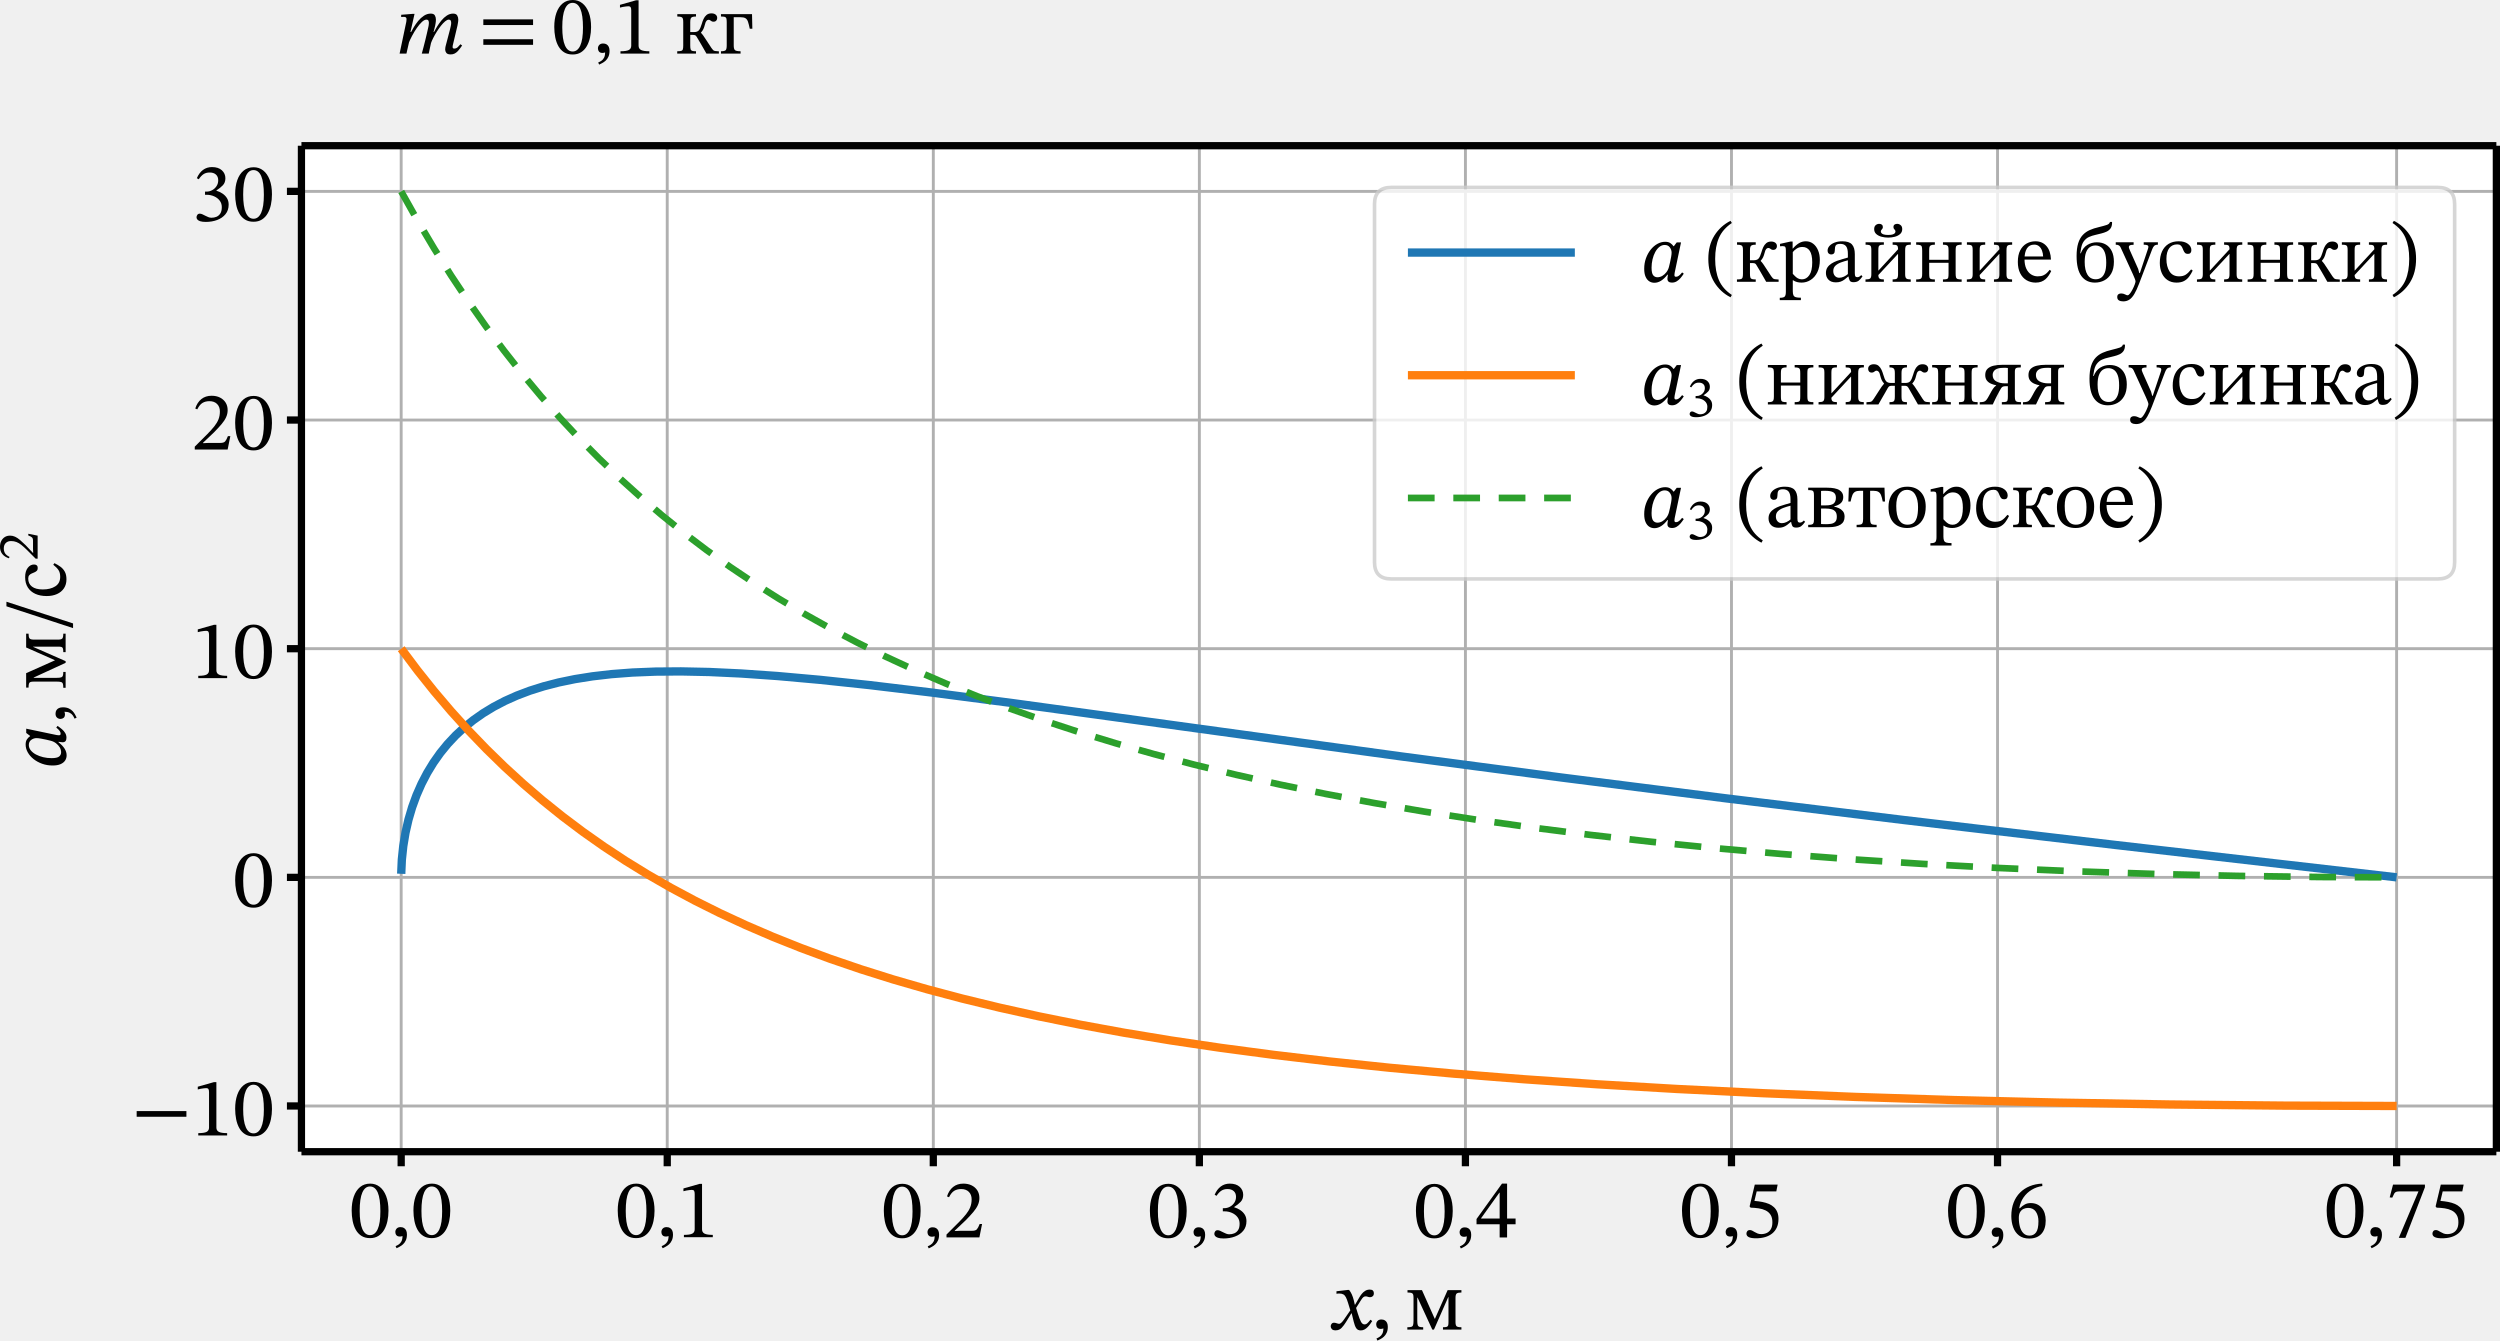
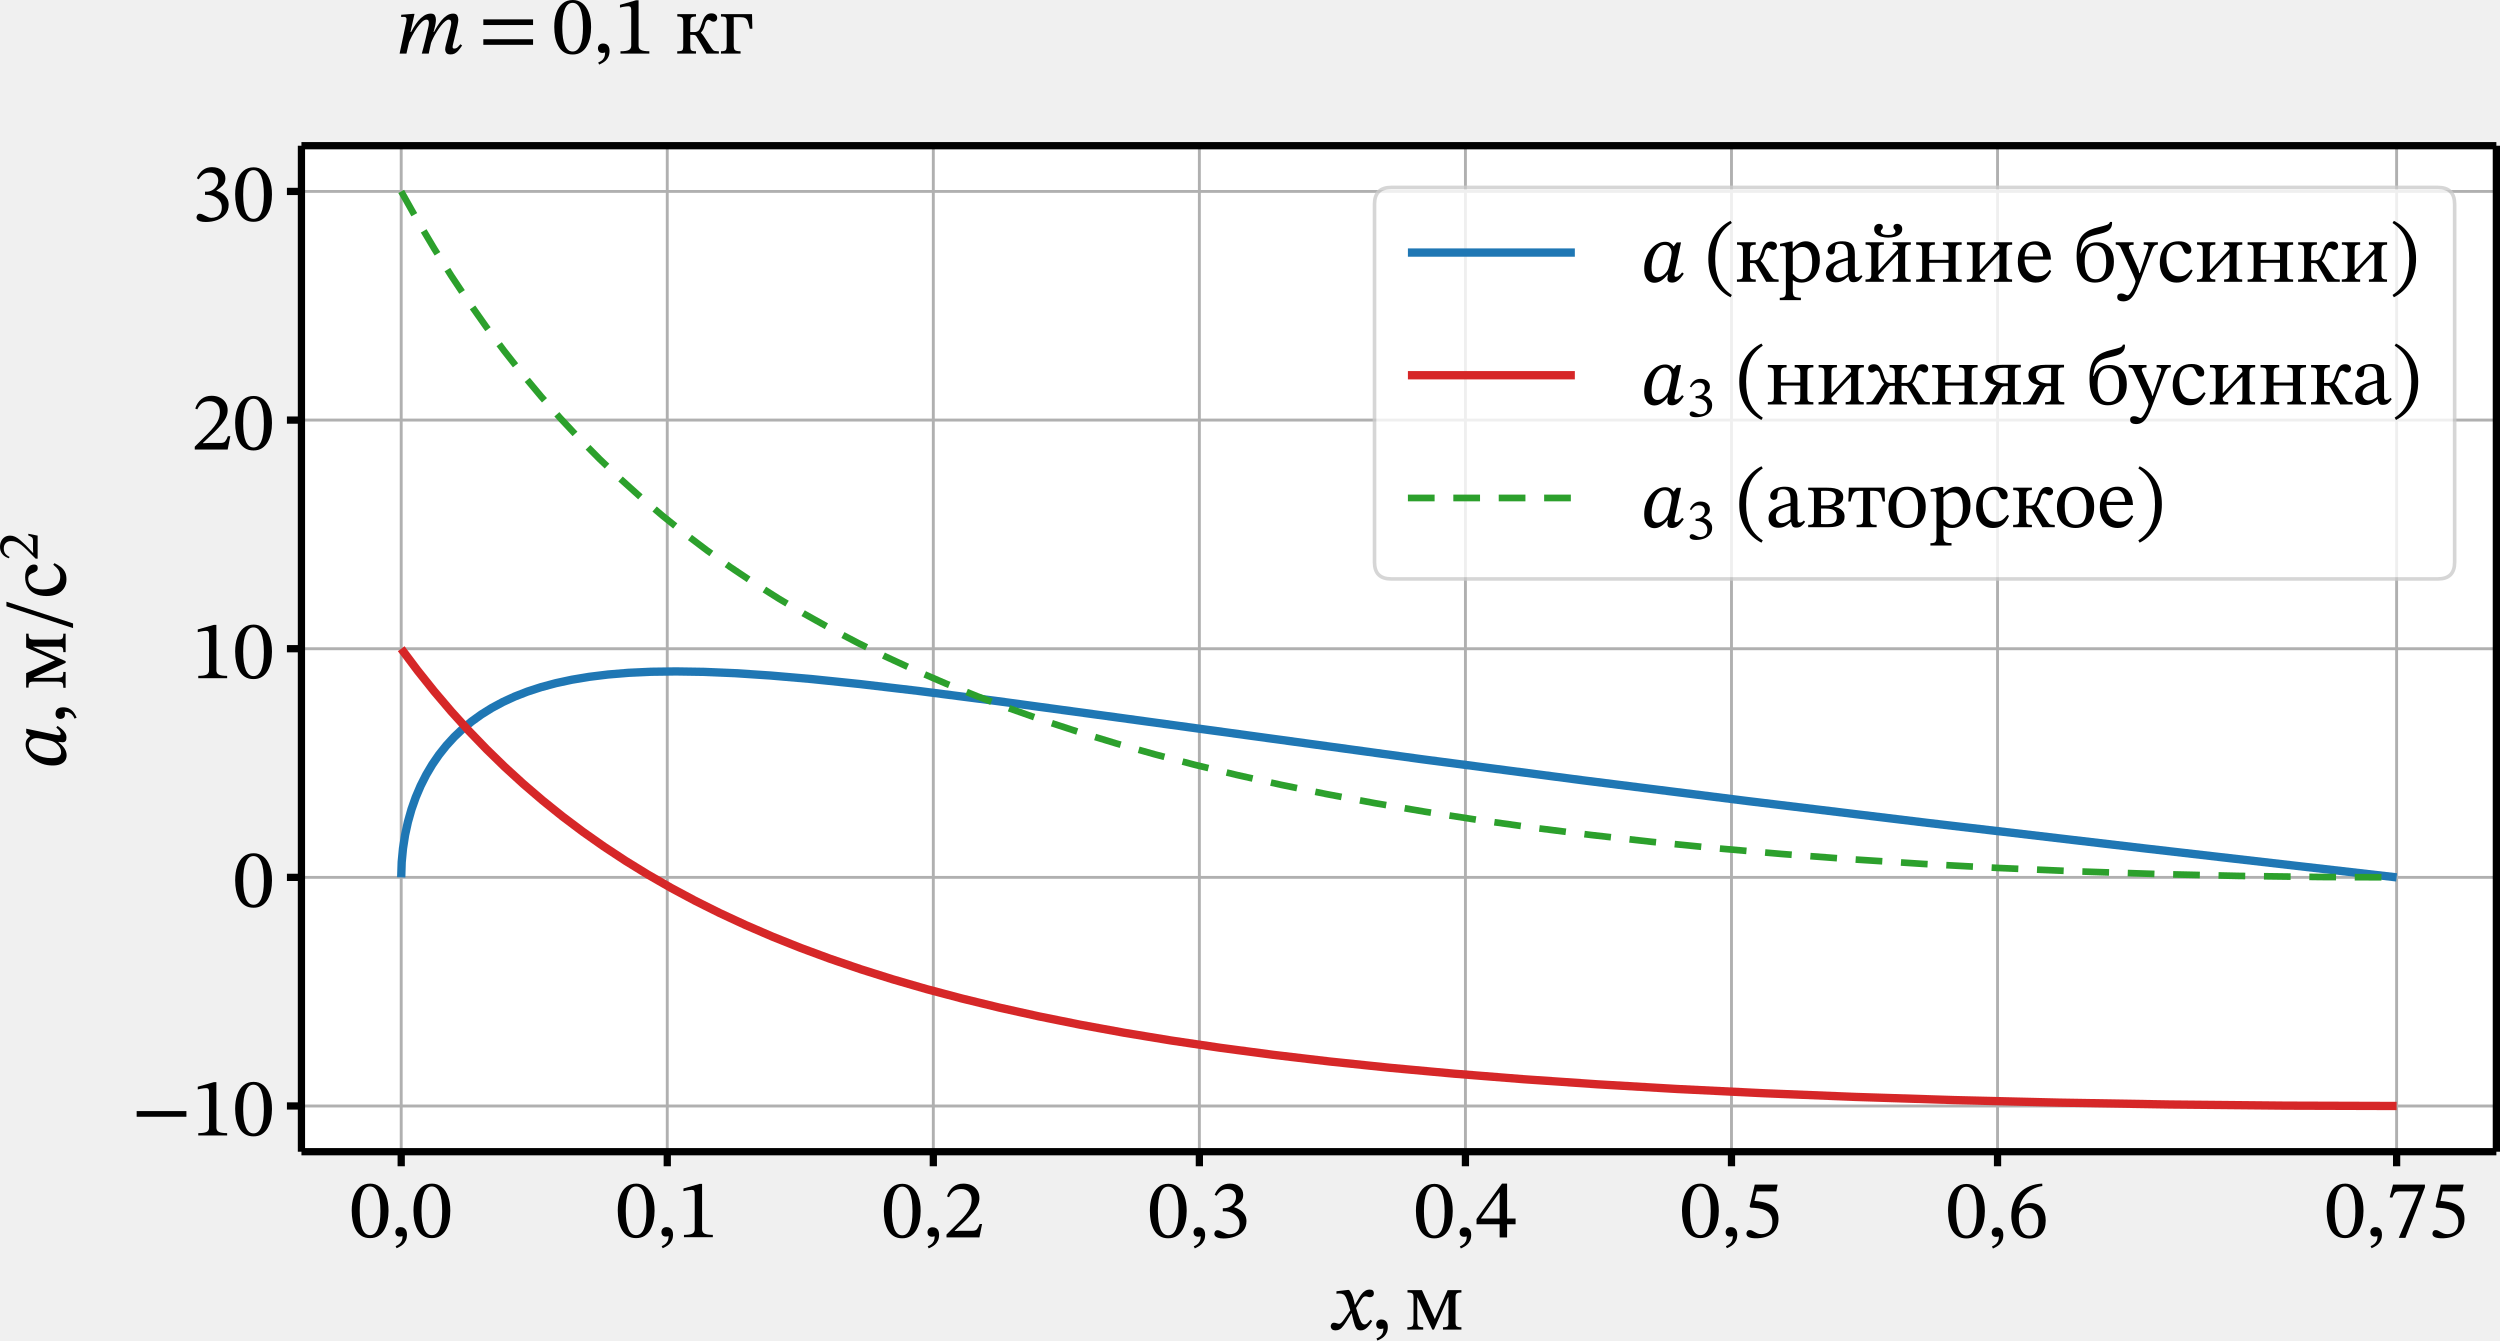
<svg xmlns="http://www.w3.org/2000/svg" xmlns:xlink="http://www.w3.org/1999/xlink" width="688.86pt" height="369.4pt" version="1.1" viewBox="0 0 688.86 369.4">
  <defs>
    <style type="text/css">*{stroke-linejoin: round; stroke-linecap: butt}</style>
  </defs>
  <g transform="translate(-89.74,-121.13)">
    <path d="m172.8 438.48h604.8v-277.2h-604.8z" fill="#fff" />
-     <path d="m200.28 438.48v-277.2" clip-path="url(#a)" fill="none" stroke="#b0b0b0" stroke-linecap="square" stroke-width=".8" />
+     <path d="m200.29 438.48v-277.2" clip-path="url(#a)" fill="none" stroke="#b0b0b0" stroke-linecap="square" stroke-width=".8" />
    <defs>
      <path id="d" d="m0 0v4" stroke="#000" stroke-width="2" />
    </defs>
-     <use x="200.284" y="438.48" stroke="#000000" stroke-width="2" xlink:href="#d" />
-     <g transform="matrix(.23 0 0 -.23 186.02 462.22)">
+     <use x="200.291" y="438.48" stroke="#000000" stroke-width="2" xlink:href="#d" />
+     <g transform="matrix(.23 0 0 -.23 186.03 462.22)">
      <defs>
        <path id="b" transform="scale(.015625)" d="m1581-70q-384 0-653 169-269 170-436 464-166 295-243 679-76 384-76 806 0 608 163 1072t480 726q317 263 778 263 416 0 729-247 314-246 493-710t179-1123q0-410-80-788-80-377-250-672-169-294-438-467-269-172-646-172zm0 230q377 0 585 454 208 455 208 1376 0 973-202 1437-201 464-598 464-377 0-582-461-205-460-205-1414 0-928 205-1392t589-464z" />
        <path id="c" transform="scale(.015625)" d="m448-845-77 160q122 51 243 131 122 80 205 234t83 410q-102-39-198-39-186 0-269 102-83 103-83 244 0 153 102 265 103 112 295 112 160 0 268-67 109-67 167-192t58-304q0-269-87-454-86-186-214-301t-263-185q-134-71-230-116z" />
      </defs>
      <use transform="translate(0 .79688)" xlink:href="#b" />
      <use transform="translate(49.5 .79688)" xlink:href="#c" />
      <use transform="translate(74 .79688)" xlink:href="#b" />
    </g>
-     <path d="m273.59 438.48v-277.2" clip-path="url(#a)" fill="none" stroke="#b0b0b0" stroke-linecap="square" stroke-width=".8" />
-     <use x="273.594" y="438.48" stroke="#000000" stroke-width="2" xlink:href="#d" />
-     <g transform="matrix(.23 0 0 -.23 259.33 462.22)">
+     <path d="m273.6 438.48v-277.2" clip-path="url(#a)" fill="none" stroke="#b0b0b0" stroke-linecap="square" stroke-width=".8" />
+     <use x="273.601" y="438.48" stroke="#000000" stroke-width="2" xlink:href="#d" />
+     <g transform="matrix(.23 0 0 -.23 259.34 462.22)">
      <defs>
        <path id="l" transform="scale(.015625)" d="m2726 0h-2214v179q454 0 640 96t186 333v2707q0 167-45 240-45 74-167 74-64 0-179-13t-243-36q-128-22-230-54v212l1241 352h186v-3482q0-237 192-333t633-96z" />
      </defs>
      <use transform="translate(0 .79688)" xlink:href="#b" />
      <use transform="translate(49.5 .79688)" xlink:href="#c" />
      <use transform="translate(74 .79688)" xlink:href="#l" />
    </g>
    <path d="m346.91 438.48v-277.2" clip-path="url(#a)" fill="none" stroke="#b0b0b0" stroke-linecap="square" stroke-width=".8" />
-     <use x="346.905" y="438.48" stroke="#000000" stroke-width="2" xlink:href="#d" />
+     <use x="346.911" y="438.48" stroke="#000000" stroke-width="2" xlink:href="#d" />
    <g transform="matrix(.23 0 0 -.23 332.65 462.22)">
      <defs>
        <path id="n" transform="scale(.015625)" d="m2765 0h-2522v218l973 972q320 327 531 592 211 266 317 535t106 601q0 359-215 573-214 215-585 215-314 0-535-135-221-134-400-493l-153 64q147 468 467 724t787 256q365 0 640-138t432-384 157-586q0-281-119-541-118-259-352-534-233-275-572-621l-845-800v-32l448 20h889q256 0 358 115 103 115 212 403h186z" />
      </defs>
      <use transform="translate(0 .59375)" xlink:href="#b" />
      <use transform="translate(49.5 .59375)" xlink:href="#c" />
      <use transform="translate(74 .59375)" xlink:href="#n" />
    </g>
    <path d="m420.22 438.48v-277.2" clip-path="url(#a)" fill="none" stroke="#b0b0b0" stroke-linecap="square" stroke-width=".8" />
-     <use x="420.216" y="438.48" stroke="#000000" stroke-width="2" xlink:href="#d" />
+     <use x="420.22" y="438.48" stroke="#000000" stroke-width="2" xlink:href="#d" />
    <g transform="matrix(.23 0 0 -.23 405.96 462.22)">
      <defs>
        <path id="k" transform="scale(.015625)" d="m1094-83q-288 0-442 55-153 54-214 134-60 80-60 163 0 102 64 191 64 90 185 90 96 0 201-48 106-48 221-109 116-60 234-108 119-48 240-48 205 0 384 73 179 74 294 250 116 176 116 490 0 288-160 499t-426 329q-265 119-573 119h-128v243h122q218 0 422 109 205 109 336 307 132 198 132 454 0 282-176 439t-477 157q-288 0-480-132-192-131-359-387l-147 83q179 416 473 634 295 218 686 218 492 0 761-247 269-246 269-611 0-333-195-538-195-204-496-396v-20q256-76 470-220 215-144 343-352t128-496q0-436-244-734-243-297-640-444-396-147-864-147z" />
      </defs>
      <use transform="translate(0 .59375)" xlink:href="#b" />
      <use transform="translate(49.5 .59375)" xlink:href="#c" />
      <use transform="translate(74 .59375)" xlink:href="#k" />
    </g>
    <path d="m493.53 438.48v-277.2" clip-path="url(#a)" fill="none" stroke="#b0b0b0" stroke-linecap="square" stroke-width=".8" />
-     <use x="493.527" y="438.48" stroke="#000000" stroke-width="2" xlink:href="#d" />
+     <use x="493.53" y="438.48" stroke="#000000" stroke-width="2" xlink:href="#d" />
    <g transform="matrix(.23 0 0 -.23 479.27 462.22)">
      <defs>
        <path id="ai" transform="scale(.015625)" d="m2426 0h-570v1011h-1773v403l1952 2714h391v-2675h652v-442h-652zm-1991 1478v-25h1421v1977h-26z" />
      </defs>
      <use transform="translate(0 .5)" xlink:href="#b" />
      <use transform="translate(49.5 .5)" xlink:href="#c" />
      <use transform="translate(74 .5)" xlink:href="#ai" />
    </g>
    <path d="m566.84 438.48v-277.2" clip-path="url(#a)" fill="none" stroke="#b0b0b0" stroke-linecap="square" stroke-width=".8" />
-     <use x="566.838" y="438.48" stroke="#000000" stroke-width="2" xlink:href="#d" />
+     <use x="566.84" y="438.48" stroke="#000000" stroke-width="2" xlink:href="#d" />
    <g transform="matrix(.23 0 0 -.23 552.58 462.22)">
      <defs>
        <path id="x" transform="scale(.015625)" d="m1114-83q-372 0-554 89-182 90-182 269 0 109 67 192t189 83q96 0 188-48 93-48 192-109 100-60 221-108 122-48 275-48 231 0 426 89 195 90 313 288 119 199 119 532 0 358-141 575-141 218-378 333-236 116-534 160-297 45-617 52l-77 96 397 1670h1753l-102-518h-1504l-173-730q320-26 598-80 279-54 506-150t393-253q167-157 256-378 90-221 90-521 0-372-125-650-124-278-355-464-230-186-544-279-313-92-697-92z" />
      </defs>
      <use transform="translate(0 .79688)" xlink:href="#b" />
      <use transform="translate(49.5 .79688)" xlink:href="#c" />
      <use transform="translate(74 .79688)" xlink:href="#x" />
    </g>
    <path d="m640.15 438.48v-277.2" clip-path="url(#a)" fill="none" stroke="#b0b0b0" stroke-linecap="square" stroke-width=".8" />
-     <use x="640.148" y="438.48" stroke="#000000" stroke-width="2" xlink:href="#d" />
+     <use x="640.15" y="438.48" stroke="#000000" stroke-width="2" xlink:href="#d" />
    <g transform="matrix(.23 0 0 -.23 625.89 462.22)">
      <defs>
        <path id="ah" transform="scale(.015625)" d="m1658-77q-474 0-778 233-304 234-448 628t-144 861q0 576 176 1030 176 455 493 771 317 317 749 493t950 195l13-185q-448-64-820-288-371-224-621-583-249-358-332-825l45-7q198 192 390 294 192 103 442 103 525 0 838-359 314-358 314-985 0-653-330-1015-329-361-937-361zm25 224q320 0 502 246 183 247 183 855 0 435-195 729-195 295-592 295-186 0-349-74-163-73-266-240-102-166-102-448 0-396 89-704 90-307 272-483 183-176 458-176z" />
      </defs>
      <use transform="translate(0 .40625)" xlink:href="#b" />
      <use transform="translate(49.5 .40625)" xlink:href="#c" />
      <use transform="translate(74 .40625)" xlink:href="#ah" />
    </g>
    <path d="m750.11 438.48v-277.2" clip-path="url(#a)" fill="none" stroke="#b0b0b0" stroke-linecap="square" stroke-width=".8" />
    <use x="750.115" y="438.48" stroke="#000000" stroke-width="2" xlink:href="#d" />
    <g transform="matrix(.23 0 0 -.23 730.22 462.22)">
      <defs>
        <path id="ag" transform="scale(.015625)" d="m1472-51h-506l1511 3565h-1427q-180 0-276-32t-157-135q-60-102-150-313l-198 19 256 979h2445v-198z" />
      </defs>
      <use transform="translate(0 .79688)" xlink:href="#b" />
      <use transform="translate(49.5 .79688)" xlink:href="#c" />
      <use transform="translate(74 .79688)" xlink:href="#ag" />
      <use transform="translate(123.5 .79688)" xlink:href="#x" />
    </g>
    <g transform="matrix(.23 0 0 -.23 457.26 487.51)">
      <defs>
        <path id="y" transform="scale(.015625)" d="m2067-64q-237 0-349 173t-188 486l-173 711-71 108-198 647q-83 269-163 422-80 154-199 218-118 64-310 64-51 0-99-4-48-3-112-15v192l870 102h96q115-134 208-339t157-467l90-391 64-121 153-500q135-428 243-627 109-198 269-198 128 0 233 102 106 103 222 256l134-102q-64-103-154-228-89-124-198-236t-240-183q-131-70-285-70zm-1933 6q-204 0-287 99-84 100-84 209 0 108 68 191 67 84 188 84 96 0 208-42 112-41 189-41 13 0 57 16 45 16 128 92 84 77 205 256l500 724 128-288h-90l-410-666q-153-250-333-442-179-192-467-192zm1965 2336-429-678-121 307h83l314 538q83 147 195 288t265 237q154 96 352 96 167 0 240-74 74-74 74-202 0-160-90-234-89-73-198-73-90 0-176 32t-170 32q-102 0-179-67t-160-202z" />
        <path id="u" transform="scale(.015625)" d="m1331 0h-1216v179q205 0 307 32 103 32 135 141t32 339v1741q0 179-32 265-32 87-132 116-99 29-297 29v185h1107l979-2195h20l972 2195h1056v-185q-268 0-361-74t-93-342v-1850q0-237 80-317t374-80v-179h-1414v179q205 0 291 32 87 32 109 118 22 87 22 247v1914h-19l-1094-2490h-128l-1127 2445h-25v-1754q0-230 35-339t134-141q100-32 285-32z" />
      </defs>
      <use transform="translate(0 .09375)" xlink:href="#y" />
      <use transform="translate(45.3 .09375)" xlink:href="#c" />
      <use transform="translate(86.3 .09375)" xlink:href="#u" />
    </g>
    <path d="m172.8 425.88h604.8" clip-path="url(#a)" fill="none" stroke="#b0b0b0" stroke-linecap="square" stroke-width=".8" />
    <defs>
      <path id="e" d="m0 0h-4" stroke="#000" stroke-width="2" />
    </defs>
    <use x="172.8" y="425.88" stroke="#000000" stroke-width="2" xlink:href="#e" />
    <g transform="matrix(.23 0 0 -.23 125.97 434)">
      <defs>
        <path id="ak" transform="scale(.015625)" d="m4211 1434h-3814v435h3814z" />
      </defs>
      <use xlink:href="#ak" />
      <use x="72" xlink:href="#l" />
      <use x="121.5" xlink:href="#b" />
    </g>
    <path d="m172.8 362.88h604.8" clip-path="url(#a)" fill="none" stroke="#b0b0b0" stroke-linecap="square" stroke-width=".8" />
-     <use x="172.8" y="362.877" stroke="#000000" stroke-width="2" xlink:href="#e" />
-     <g transform="matrix(.23 0 0 -.23 153.92 370.99)">
+     <use x="172.8" y="362.88" stroke="#000000" stroke-width="2" xlink:href="#e" />
+     <g transform="matrix(.23 0 0 -.23 153.92 371)">
      <use xlink:href="#b" />
    </g>
-     <path d="m172.8 299.87h604.8" clip-path="url(#a)" fill="none" stroke="#b0b0b0" stroke-linecap="square" stroke-width=".8" />
-     <use x="172.8" y="299.873" stroke="#000000" stroke-width="2" xlink:href="#e" />
-     <g transform="matrix(.23 0 0 -.23 142.53 307.99)">
+     <path d="m172.8 299.88h604.8" clip-path="url(#a)" fill="none" stroke="#b0b0b0" stroke-linecap="square" stroke-width=".8" />
+     <use x="172.8" y="299.88" stroke="#000000" stroke-width="2" xlink:href="#e" />
+     <g transform="matrix(.23 0 0 -.23 142.53 308)">
      <use xlink:href="#l" />
      <use x="49.5" xlink:href="#b" />
    </g>
-     <path d="m172.8 236.87h604.8" clip-path="url(#a)" fill="none" stroke="#b0b0b0" stroke-linecap="square" stroke-width=".8" />
-     <use x="172.8" y="236.87" stroke="#000000" stroke-width="2" xlink:href="#e" />
-     <g transform="matrix(.23 0 0 -.23 142.53 244.99)">
+     <path d="m172.8 236.88h604.8" clip-path="url(#a)" fill="none" stroke="#b0b0b0" stroke-linecap="square" stroke-width=".8" />
+     <use x="172.8" y="236.88" stroke="#000000" stroke-width="2" xlink:href="#e" />
+     <g transform="matrix(.23 0 0 -.23 142.53 245)">
      <use xlink:href="#n" />
      <use x="49.5" xlink:href="#b" />
    </g>
-     <path d="m172.8 173.87h604.8" clip-path="url(#a)" fill="none" stroke="#b0b0b0" stroke-linecap="square" stroke-width=".8" />
-     <use x="172.8" y="173.867" stroke="#000000" stroke-width="2" xlink:href="#e" />
-     <g transform="matrix(.23 0 0 -.23 142.53 181.98)">
+     <path d="m172.8 173.88h604.8" clip-path="url(#a)" fill="none" stroke="#b0b0b0" stroke-linecap="square" stroke-width=".8" />
+     <use x="172.8" y="173.88" stroke="#000000" stroke-width="2" xlink:href="#e" />
+     <g transform="matrix(.23 0 0 -.23 142.53 182)">
      <use xlink:href="#k" />
      <use x="49.5" xlink:href="#b" />
    </g>
    <g transform="matrix(0 -.23 -.23 0 107.91 332.77)">
      <defs>
        <path id="i" transform="scale(.015625)" d="m979-77q-217 0-393 112t-282 349-106 614q0 429 134 803 135 375 362 660 228 285 516 445t595 160q243 0 390-96t250-244h25l224 295h327l-474-2266t-16-83-16-154q0-64 25-99 26-35 97-35 102 0 191 61 90 61 164 141t112 131l128-96q-122-186-256-343-134-156-294-249t-359-93q-166 0-256 73-89 74-89 228 0 70 16 150t22 157h-38q-237-307-487-464-249-157-512-157zm231 423q198 0 377 105 179 106 317 288 138 183 195 413 32 128 80 336t83 416q36 208 36 330 0 217-135 402-134 186-397 186-217 0-403-147-185-147-320-397-134-249-208-560-73-310-73-636 0-429 124-583 125-153 324-153z" />
        <path id="aj" transform="scale(.015625)" d="m589-570h-359l1671 5108h352z" />
        <path id="j" transform="scale(.015625)" d="m2611 947 122-89q-122-256-279-468-156-211-387-333-230-121-576-121-397 0-685 192t-442 534q-153 343-153 784 0 506 169 877 170 371 493 576 324 205 785 205 454 0 713-199 259-198 259-479 0-141-67-215-67-73-201-73-141 0-215 73-73 74-118 182-45 109-93 218t-135 182q-86 74-252 74-391 0-612-285-220-284-220-835 0-582 240-957 240-374 733-374 313 0 508 128 196 128 413 403z" />
      </defs>
      <use transform="translate(0 .38125)" xlink:href="#i" />
      <use transform="translate(53.4 .38125)" xlink:href="#c" />
      <use transform="translate(94.4 .38125)" xlink:href="#u" />
      <use transform="translate(164.1 .38125)" xlink:href="#aj" />
      <use transform="translate(202.8 .38125)" xlink:href="#j" />
      <use transform="matrix(.7 0 0 .7 248.24 33.916)" xlink:href="#n" />
    </g>
-     <path d="m200.29 361.9 0.176-3.897 0.396-3.761 0.61-3.677 0.819-3.579 1.017-3.449 1.204-3.301 1.386-3.152 1.556-2.988 1.721-2.825 1.88-2.66 2.04-2.5 2.194-2.338 2.359-2.189 2.524-2.038 2.705-1.898 2.892-1.757 3.095-1.619 3.315-1.481 3.557-1.344 3.827-1.206 4.129-1.066 4.465-0.92 4.838-0.768 5.273-0.608 5.762-0.438 6.334-0.255 7.01-0.056 7.813 0.165 8.786 0.412 10.012 0.698 11.596 1.037 13.762 1.461 16.984 2.036 22.559 2.942 37.481 5.146 69.602 9.547 44.294 5.83 44.882 5.681 49.077 5.982 58.342 6.878 77.542 8.929v0" clip-path="url(#a)" fill="none" stroke="#1f77b4" stroke-linecap="square" stroke-width="2.3" />
-     <path d="m200.29 299.88 4.498 5.995 4.591 5.75 4.69 5.519 4.795 5.3 4.91 5.096 5.031 4.902 5.157 4.715 5.295 4.54 5.449 4.379 5.608 4.221 5.779 4.071 5.966 3.931 6.169 3.798 6.383 3.668 6.614 3.543 6.867 3.426 7.137 3.31 7.428 3.199 7.742 3.091 8.088 2.989 8.456 2.886 8.858 2.787 9.292 2.689 9.765 2.593 10.282 2.498 10.843 2.404 11.453 2.309 12.124 2.216 12.855 2.121 13.658 2.026 14.537 1.93 15.511 1.833 16.577 1.732 17.754 1.629 19.04 1.521 20.453 1.409 21.993 1.289 23.648 1.161 25.402 1.022 27.2 0.87 28.959 0.701 30.543 0.516 31.785 0.313 30.636 0.098v0" clip-path="url(#a)" fill="none" stroke="#ff7f0e" stroke-linecap="square" stroke-width="2.3" />
-     <path d="m200.29 173.88 4.514 8.043 4.591 7.729 4.673 7.434 4.756 7.149 4.844 6.881 4.937 6.629 5.036 6.391 5.141 6.165 5.251 5.95 5.366 5.745 5.493 5.555 5.625 5.373 5.762 5.197 5.911 5.031 6.07 4.875 6.235 4.722 6.416 4.581 6.609 4.444 6.812 4.313 7.027 4.185 7.258 4.063 7.505 3.946 7.763 3.83 8.044 3.719 8.341 3.611 8.66 3.506 9.001 3.402 9.358 3.299 9.743 3.197 10.155 3.098 10.59 2.996 11.057 2.896 11.552 2.794 12.08 2.692 12.64 2.588 13.234 2.481 13.867 2.372 14.532 2.258 15.236 2.141 15.967 2.018 16.731 1.889 17.517 1.752 18.32 1.607 19.128 1.454 19.92 1.29 20.684 1.115 21.383 0.929 22.004 0.733 22.504 0.526 22.862 0.312 21.113 0.093" clip-path="url(#a)" fill="none" stroke="#2ca02c" stroke-dasharray="7.36, 5.152" stroke-width="1.84" />
+     <path d="m200.29 362.88 0.137-4.218 0.357-3.764 0.572-3.683 0.781-3.589 0.984-3.479 1.171-3.326 1.353-3.176 1.523-3.012 1.688-2.849 1.853-2.692 2.007-2.524 2.166-2.368 2.326-2.214 2.496-2.068 2.672-1.924 2.854-1.78 3.057-1.644 3.277-1.508 3.513-1.37 3.777-1.232 4.069-1.091 4.399-0.947 4.767-0.796 5.19-0.638 5.669-0.47 6.224-0.289 6.878-0.093 7.654 0.123 8.594 0.365 9.765 0.642 11.271 0.97 13.311 1.375 16.28 1.915 21.234 2.734 32.819 4.475 84.64 11.605 44.112 5.778 45.223 5.696 49.875 6.053 60.195 7.071 69.085 7.947v0" clip-path="url(#a)" fill="none" stroke="#1f77b4" stroke-linecap="square" stroke-width="2.3" />
+     <path d="m200.29 299.88 4.498 5.995 4.591 5.751 4.69 5.519 4.795 5.3 4.91 5.096 5.031 4.902 5.157 4.715 5.295 4.54 5.449 4.379 5.608 4.221 5.779 4.071 5.966 3.931 6.163 3.795 6.383 3.668 6.614 3.544 6.867 3.426 7.137 3.311 7.428 3.2 7.742 3.091 8.082 2.987 8.456 2.887 8.858 2.787 9.292 2.689 9.765 2.593 10.276 2.497 10.837 2.403 11.453 2.31 12.118 2.215 12.849 2.121 13.658 2.027 14.537 1.93 15.505 1.832 16.572 1.732 17.748 1.629 19.04 1.522 20.453 1.409 21.987 1.29 23.648 1.161 25.396 1.022 27.194 0.87 28.954 0.702 30.537 0.516 31.785 0.314 30.713 0.099v0" clip-path="url(#a)" fill="none" stroke="#d62728" stroke-linecap="square" stroke-width="2.3" />
+     <path d="m200.29 173.88 4.58 8.158 4.591 7.723 4.673 7.428 4.756 7.144 4.844 6.876 4.937 6.624 5.036 6.386 5.141 6.16 5.251 5.946 5.366 5.742 5.493 5.552 5.625 5.369 5.762 5.193 5.911 5.028 6.07 4.872 6.24 4.723 6.416 4.578 6.609 4.442 6.812 4.31 7.032 4.185 7.258 4.06 7.505 3.943 7.769 3.83 8.049 3.719 8.346 3.611 8.665 3.505 9.001 3.4 9.364 3.298 9.748 3.197 10.161 3.097 10.595 2.995 11.062 2.895 11.557 2.793 12.085 2.691 12.646 2.586 13.245 2.48 13.872 2.37 14.543 2.257 15.241 2.139 15.978 2.016 16.742 1.887 17.528 1.75 18.331 1.606 19.139 1.452 19.931 1.288 20.69 1.113 21.394 0.927 22.009 0.73 22.51 0.524 22.867 0.309 20.838 0.091" clip-path="url(#a)" fill="none" stroke="#2ca02c" stroke-dasharray="7.36, 5.152" stroke-width="1.84" />
    <path d="m172.8 438.48v-277.2" fill="none" stroke="#000" stroke-linecap="square" stroke-width="2" />
    <path d="m777.6 438.48v-277.2" fill="none" stroke="#000" stroke-linecap="square" stroke-width="2" />
    <path d="m172.8 438.48h604.8" fill="none" stroke="#000" stroke-linecap="square" stroke-width="2" />
    <path d="m172.8 161.28h604.8" fill="none" stroke="#000" stroke-linecap="square" stroke-width="2" />
    <path d="m473.08 280.65h288.42q4.6 0 4.6-4.6v-98.67q0-4.6-4.6-4.6h-288.42q-4.6 0-4.6 4.6v98.67q0 4.6 4.6 4.6z" fill="#fff" opacity=".8" stroke="#ccc" />
    <path d="m477.68 190.72h46" fill="none" stroke="#1f77b4" stroke-linecap="square" stroke-width="2.3" />
    <g transform="matrix(.23 0 0 -.23 542.08 198.77)">
      <defs>
        <path id="p" transform="scale(.015625)" d="m1997-1011-103-179q-774 396-1238 1142t-464 1802q0 1049 464 1788 464 740 1238 1130l103-166q-698-468-989-1134-291-665-291-1618 0-967 291-1636 291-668 989-1129z" />
        <path id="g" transform="scale(.015625)" d="m1632 0h-1440v179q205 0 304 29t128 125 29 288v1792q0 166-26 259-25 93-121 131-96 39-308 39v185h1434v-185q-198 0-291-39-93-38-122-131t-29-259v-762h308q243 0 358 137 115 138 218 490 51 186 134 371 83 186 230 311 148 125 384 125 122 0 218-39 96-38 157-118t61-195q0-122-74-205t-214-83q-90 0-148 38-57 39-109 74-51 35-121 35-83 0-157-80-73-80-125-304-51-198-112-326-60-128-188-276v-12q96-96 185-221 90-125 230-346 141-221 391-598 77-109 128-160t147-71q96-19 295-25v-173h-954q-96 173-224 393-128 221-263 455-134 234-262 438-57 103-128 125-70 23-179 23h-186v-813q0-192 29-288t125-125 288-29z" />
        <path id="s" transform="scale(.015625)" d="m1760-1408h-1619v179q301 0 384 100 83 99 83 367v3168q0 186-42 256-41 71-201 71-64 0-135-7-70-6-70-6v186l806 179h160v-538h20q230 269 470 413t522 144q320 0 560-183 240-182 377-505 138-323 138-746 0-544-189-931t-509-595-704-208q-179 0-342 42-163 41-304 137h-26v-838q0-205 51-314 52-109 186-147t384-38zm83 1594q339 0 563 320t224 985q0 608-198 893t-557 285q-256 0-451-135-195-134-285-256v-1670q64-64 160-167 96-102 230-179 135-76 314-76z" />
        <path id="m" transform="scale(.015625)" d="m1005-45q-371 0-567 205-195 205-195 512 0 256 118 432 119 176 314 297 195 122 422 205 228 84 445 141 218 58 384 109v282q0 416-144 592t-432 176q-275 0-352-116-76-115-76-403 0-147-74-221-74-73-208-73-96 0-183 73-86 74-86 234 0 179 137 339 138 160 391 262 253 103 599 103 524 0 742-243t218-743v-1452q0-199 44-257 45-57 148-57 89 0 162 45 74 45 138 115l96-102q-160-231-304-337-144-105-387-105-224 0-291 128t-99 365l-39 77v1107q-288-71-544-167t-416-250q-160-153-160-402 0-237 128-378t333-141q167 0 349 83 182 84 355 237l51-230h-76q-148-128-286-231-137-102-294-157-156-54-361-54z" />
        <path id="ab" transform="scale(.015625)" d="m1613 0h-1408v179q269 0 358 73 90 74 90 330v1856q0 173-29 259-29 87-122 116-92 29-291 29v185h1402v-185q-186 0-279-29-92-29-118-116-26-86-26-271v-1562h13l1498 1626q0 230-77 291t-339 61v185h1395v-185q-179 0-275-29t-128-125-32-294v-1812q0-256 92-330 93-73 337-73v-179h-1389v179q256 0 336 73 80 74 80 330v1549h-13l-1498-1613q0-192 83-266 84-73 340-73zm333 3386q-256 0-503 64-246 64-410 208-163 144-163 380 0 199 115 301 116 103 276 103 115 0 195-61t80-183q0-83-39-134-38-51-77-96-38-45-38-115 0-51 38-112 39-61 160-106 122-45 366-45 243 0 361 45 119 45 157 106t38 105q0 77-38 122t-77 93q-38 48-38 137 0 128 83 186t198 58q148 0 269-100 122-99 122-304 0-236-164-380-163-144-409-208t-502-64z" />
        <path id="f" transform="scale(.015625)" d="m1626 0h-1434v179q205 0 301 32t128 125 32 285v1753q0 199-26 298-25 99-121 134-96 36-314 36v185h1434v-185q-205 0-298-42t-116-141q-22-99-22-285v-691h1485v691q0 186-19 285t-109 141q-89 42-301 42v185h1434v-185q-224 0-323-42t-119-141q-19-99-19-285v-1734q0-198 29-298 29-99 128-131t304-32v-179h-1434v179q212 0 301 32 90 32 109 131 19 100 19 298v813h-1485v-813q0-198 22-298 23-99 116-131t298-32z" />
        <path id="h" transform="scale(.015625)" d="m1613 0h-1408v179q269 0 358 73 90 74 90 330v1856q0 173-29 259-29 87-122 116-92 29-291 29v185h1402v-185q-186 0-279-29-92-29-118-116-26-86-26-271v-1562h13l1498 1626q0 230-77 291t-339 61v185h1395v-185q-179 0-275-29t-128-125-32-294v-1812q0-256 92-330 93-73 337-73v-179h-1389v179q256 0 336 73 80 74 80 330v1549h-13l-1498-1613q0-192 83-266 84-73 340-73z" />
        <path id="v" transform="scale(.015625)" d="m1581-64q-384 0-695 182-310 183-489 538t-179 867q0 538 182 886 182 349 489 522 308 173 679 173 525 0 845-365t345-1037h-2080l-6 237h1485q-7 237-84 445-76 208-224 336-147 128-377 128-371 0-557-291-185-291-185-823 0-441 140-736 141-294 371-438 231-144 493-144 263 0 426 70 163 71 278 183 116 112 218 246l122-89q-84-180-193-343-108-163-246-285-137-121-323-192-186-70-435-70z" />
        <path id="w" transform="scale(.015625)" d="m1658-64q-666 0-1037 499t-371 1536q0 589 121 979 122 391 349 634t537 380q311 138 682 222 416 102 624 172 208 71 247 231h153q7-26 7-49 0-22 0-34-7-263-122-420-115-156-301-243-185-86-413-141-227-54-457-112-237-51-471-154-233-102-406-336-173-233-230-681l-39-237h39q179 448 508 646 330 199 720 199 410 0 701-176t451-509q160-332 160-806 0-544-202-899-201-355-531-528-329-173-719-173zm64 256q224 0 403 118 179 119 288 397 109 279 109 759 0 492-109 780t-298 413-419 125q-237 0-423-122-185-121-294-397-109-275-109-742 0-633 214-982 215-349 638-349z" />
        <path id="r" transform="scale(.015625)" d="m493-1504q-199 0-327 77t-128 256q0 147 86 211 87 64 209 64 166 0 297-70 132-71 196-71 89 0 191 138 103 137 202 329t160 362 61 240q0 64-67 230-67 167-125 295l-941 2054q-45 109-128 170t-256 61v185h1370v-192q-218 0-292-42-73-41-73-124 0-64 32-138 32-73 58-144l627-1408 83-313h45l621 1856q12 32 22 80t10 80q0 96-100 128-99 32-259 32v185h1088v-185q-192 0-282-87-89-86-159-272l-999-2624q-185-486-361-787t-381-438q-205-138-480-138z" />
        <path id="o" transform="scale(.015625)" d="m301-1190-103 179q704 461 992 1129 288 669 288 1636 0 953-288 1618-288 666-992 1134l103 166q774-390 1238-1130 464-739 464-1788 0-1056-464-1802t-1238-1142z" />
      </defs>
      <use xlink:href="#i" />
      <use transform="translate(53.4)" xlink:href="#STIXTwoText-20" />
      <use transform="translate(76.9)" xlink:href="#p" />
      <use transform="translate(111.2)" xlink:href="#g" />
      <use transform="translate(163.3)" xlink:href="#s" />
      <use transform="translate(217)" xlink:href="#m" />
      <use transform="translate(265)" xlink:href="#ab" />
      <use transform="translate(325.9)" xlink:href="#f" />
      <use transform="translate(386.4)" xlink:href="#h" />
      <use transform="translate(447.3)" xlink:href="#v" />
      <use transform="translate(493.7)" xlink:href="#STIXTwoText-20" />
      <use transform="translate(517.2)" xlink:href="#w" />
      <use transform="translate(569.2)" xlink:href="#r" />
      <use transform="translate(617.5)" xlink:href="#j" />
      <use transform="translate(662.1)" xlink:href="#h" />
      <use transform="translate(723)" xlink:href="#f" />
      <use transform="translate(783.5)" xlink:href="#g" />
      <use transform="translate(835.6)" xlink:href="#h" />
      <use transform="translate(896.5)" xlink:href="#o" />
    </g>
-     <path d="m477.68 224.53h46" fill="none" stroke="#ff7f0e" stroke-linecap="square" stroke-width="2.3" />
+     <path d="m477.68 224.53h46" fill="none" stroke="#d62728" stroke-linecap="square" stroke-width="2.3" />
    <g transform="matrix(.23 0 0 -.23 542.08 232.58)">
      <defs>
        <path id="ac" transform="scale(.015625)" d="m896 0h-915v173q198 6 291 25 93 20 144 71t122 160q249 377 386 598 138 221 228 346t179 221v12q-128 148-186 276-57 128-108 326-45 224-122 304t-153 80q-71 0-119-35t-106-74q-57-38-147-38-140 0-211 83-70 83-70 205 0 115 57 195 58 80 157 118 99 39 215 39 236 0 377-125t224-311q83-185 135-371 96-352 211-490 115-137 358-137h314v762q0 166-32 259t-122 131q-89 39-256 39v185h1338v-185q-167 0-260-39-92-38-124-131t-32-259v-762h313q244 0 359 137 115 138 217 490 52 186 132 371 80 186 224 311t374 125q122 0 218-39 96-38 153-118 58-80 58-195 0-122-71-205-70-83-211-83-83 0-141 38-57 39-109 74-51 35-121 35-77 0-151-80-73-80-124-304-45-198-106-326t-189-276v-12q96-96 182-221 87-125 228-346t384-598q70-109 121-160 52-51 148-71 96-19 288-25v-173h-915q-96 173-224 393-128 221-260 455-131 234-252 438-64 103-135 125-70 23-173 23h-217v-813q0-192 28-288 29-96 119-125t269-29v-179h-1338v179q179 0 265 29 87 29 116 125t29 288v813h-218q-102 0-173-23-70-22-134-125-115-204-250-438-134-234-262-455-128-220-224-393z" />
        <path id="q" transform="scale(.015625)" d="m966 0h-998v173q211 6 320 38t195 141q87 109 208 339 173 327 285 499 112 173 253 263v19q-199 38-394 121-195 84-320 244t-125 422q0 314 182 483 183 170 474 234 292 64 624 64h1447v-198q-282 0-369-58-86-58-86-275v-1907q0-192 38-282 39-90 141-116 103-25 295-25v-179h-1472v179q211 0 310 25 100 26 125 119 26 93 26 279v800h-128q-154 0-234-26t-144-115q-38-58-144-244-105-185-237-451-131-265-272-566zm941 1619h218v1178q-58 13-151 13-92 0-182 0-435 0-634-148-198-147-198-403 0-339 278-490 279-150 669-150z" />
      </defs>
      <use xlink:href="#i" />
      <use transform="matrix(.7 0 0 .7 53.4 -14.372)" xlink:href="#k" />
      <use transform="translate(90.445)" xlink:href="#STIXTwoText-20" />
      <use transform="translate(113.95)" xlink:href="#p" />
      <use transform="translate(148.25)" xlink:href="#f" />
      <use transform="translate(208.75)" xlink:href="#h" />
      <use transform="translate(269.65)" xlink:href="#ac" />
      <use transform="translate(345.05)" xlink:href="#f" />
      <use transform="translate(405.55)" xlink:href="#q" />
      <use transform="translate(457.35)" xlink:href="#q" />
      <use transform="translate(509.15)" xlink:href="#STIXTwoText-20" />
      <use transform="translate(532.65)" xlink:href="#w" />
      <use transform="translate(584.65)" xlink:href="#r" />
      <use transform="translate(632.95)" xlink:href="#j" />
      <use transform="translate(677.55)" xlink:href="#h" />
      <use transform="translate(738.45)" xlink:href="#f" />
      <use transform="translate(798.95)" xlink:href="#g" />
      <use transform="translate(851.05)" xlink:href="#m" />
      <use transform="translate(899.05)" xlink:href="#o" />
    </g>
    <path d="m477.68 258.34h46" fill="none" stroke="#2ca02c" stroke-dasharray="7.36, 5.152" stroke-width="1.84" />
    <g transform="matrix(.23 0 0 -.23 542.08 266.39)">
      <defs>
        <path id="ae" transform="scale(.015625)" d="m1818 0h-1607v179q186 0 282 29t128 115q32 87 32 259v1850q0 186-29 272t-122 112q-92 26-291 26v185h1453q634 0 934-183 301-182 301-527 0-307-192-477t-499-240v-26q166-32 348-112 183-80 314-237 132-156 132-425 0-410-314-605t-870-195zm-231 230q192 0 381 29t313 150q125 122 125 391t-118 403q-118 135-307 179-189 45-400 45h-384v-1184q96-6 188-10 93-3 202-3zm-390 2548v-1108h352q454 0 620 147 167 148 167 449 0 281-189 402-189 122-656 122-57 0-137 0t-157-12z" />
        <path id="aa" transform="scale(.015625)" d="m2227 0h-1536v179q211 0 317 29t144 128 38 304v2150h-236q-250 0-385-80-134-80-205-259-70-179-134-486h-172l38 1062h2733l38-1062h-173q-57 307-128 486-70 179-205 259-134 80-383 80h-250v-2150q0-205 38-304 39-99 147-128 109-29 314-29z" />
        <path id="t" transform="scale(.015625)" d="m1651-64q-672 0-1053 419-380 419-380 1194 0 467 179 816t502 544 752 195q659 0 1040-410 381-409 381-1120 0-537-183-902-182-365-502-551-320-185-736-185zm26 256q262 0 441 121 180 122 272 416 93 295 93 813 0 589-215 954-214 365-642 365-365 0-589-308-224-307-224-921 0-762 227-1104t637-336z" />
      </defs>
      <use xlink:href="#i" />
      <use transform="matrix(.7 0 0 .7 53.4 -14.372)" xlink:href="#k" />
      <use transform="translate(90.445)" xlink:href="#STIXTwoText-20" />
      <use transform="translate(113.95)" xlink:href="#p" />
      <use transform="translate(148.25)" xlink:href="#m" />
      <use transform="translate(196.25)" xlink:href="#ae" />
      <use transform="translate(246.75)" xlink:href="#aa" />
      <use transform="translate(292.35)" xlink:href="#t" />
      <use transform="translate(343.75)" xlink:href="#s" />
      <use transform="translate(397.45)" xlink:href="#j" />
      <use transform="translate(442.05)" xlink:href="#g" />
      <use transform="translate(494.15)" xlink:href="#t" />
      <use transform="translate(545.55)" xlink:href="#v" />
      <use transform="translate(591.95)" xlink:href="#o" />
    </g>
    <g transform="matrix(.23 0 0 -.23 198.72 136.08)">
      <defs>
        <path id="z" transform="scale(.015625)" d="m4230-64q-243 0-333 118-89 119-89 260 0 76 13 150t19 99l326 1242q32 128 67 284 36 157 36 260 0 109-39 182-38 74-147 74-121 0-278-132-157-131-324-342-166-211-320-458-153-246-268-473t-173-394l218 826q96 186 243 429t336 473q189 231 416 381 227 151 483 151 230 0 313-141 84-141 84-314 0-121-26-262-25-141-38-211l-352-1479t-10-48q-9-48-9-105 0-122 121-122 167 0 285 121 118 122 195 212l128-96q-64-90-144-205t-186-227q-105-112-240-183-134-70-307-70zm-3392 64h-524l512 2432t9 70q10 71 10 141 0 83-45 128t-160 45q-64 0-135-7-70-6-70-6v173l877 70h147l-313-1388h70zm1709 0h-531q70 256 137 515 68 259 132 518 64 260 124 522 61 263 119 531 0 0 16 93t16 170q0 109-39 182-38 74-147 74-160 0-352-180-192-179-387-461-195-281-362-598-166-316-275-585l160 806q96 186 243 435 148 250 343 487t438 397q244 160 519 160 237 0 317-141t80-314q0-141-26-295-26-153-32-178l-122-480h90l-288-852z" />
        <path id="af" transform="scale(.015625)" d="m4211 2189h-3814v435h3814zm0-1517h-3814v429h3814z" />
        <path id="ad" transform="scale(.015625)" d="m1715 0h-1504v179q282 0 362 83 80 84 80 365v1779q0 192-26 285-25 93-118 122t-298 29v185h2381l26-1120h-199q-70 339-134 531t-192 272-391 80h-512v-2169q0-282 102-362 103-80 423-80z" />
      </defs>
      <use transform="translate(0 .79688)" xlink:href="#z" />
      <use transform="translate(99 .79688)" xlink:href="#af" />
      <use transform="translate(187.5 .79688)" xlink:href="#b" />
      <use transform="translate(237 .79688)" xlink:href="#c" />
      <use transform="translate(261.5 .79688)" xlink:href="#l" />
      <use transform="translate(311 .79688)" xlink:href="#STIXTwoText-20" />
      <use transform="translate(334.5 .79688)" xlink:href="#g" />
      <use transform="translate(386.6 .79688)" xlink:href="#ad" />
    </g>
  </g>
  <defs>
    <clipPath id="a">
      <rect x="172.8" y="161.28" width="604.8" height="277.2" />
    </clipPath>
  </defs>
</svg>
